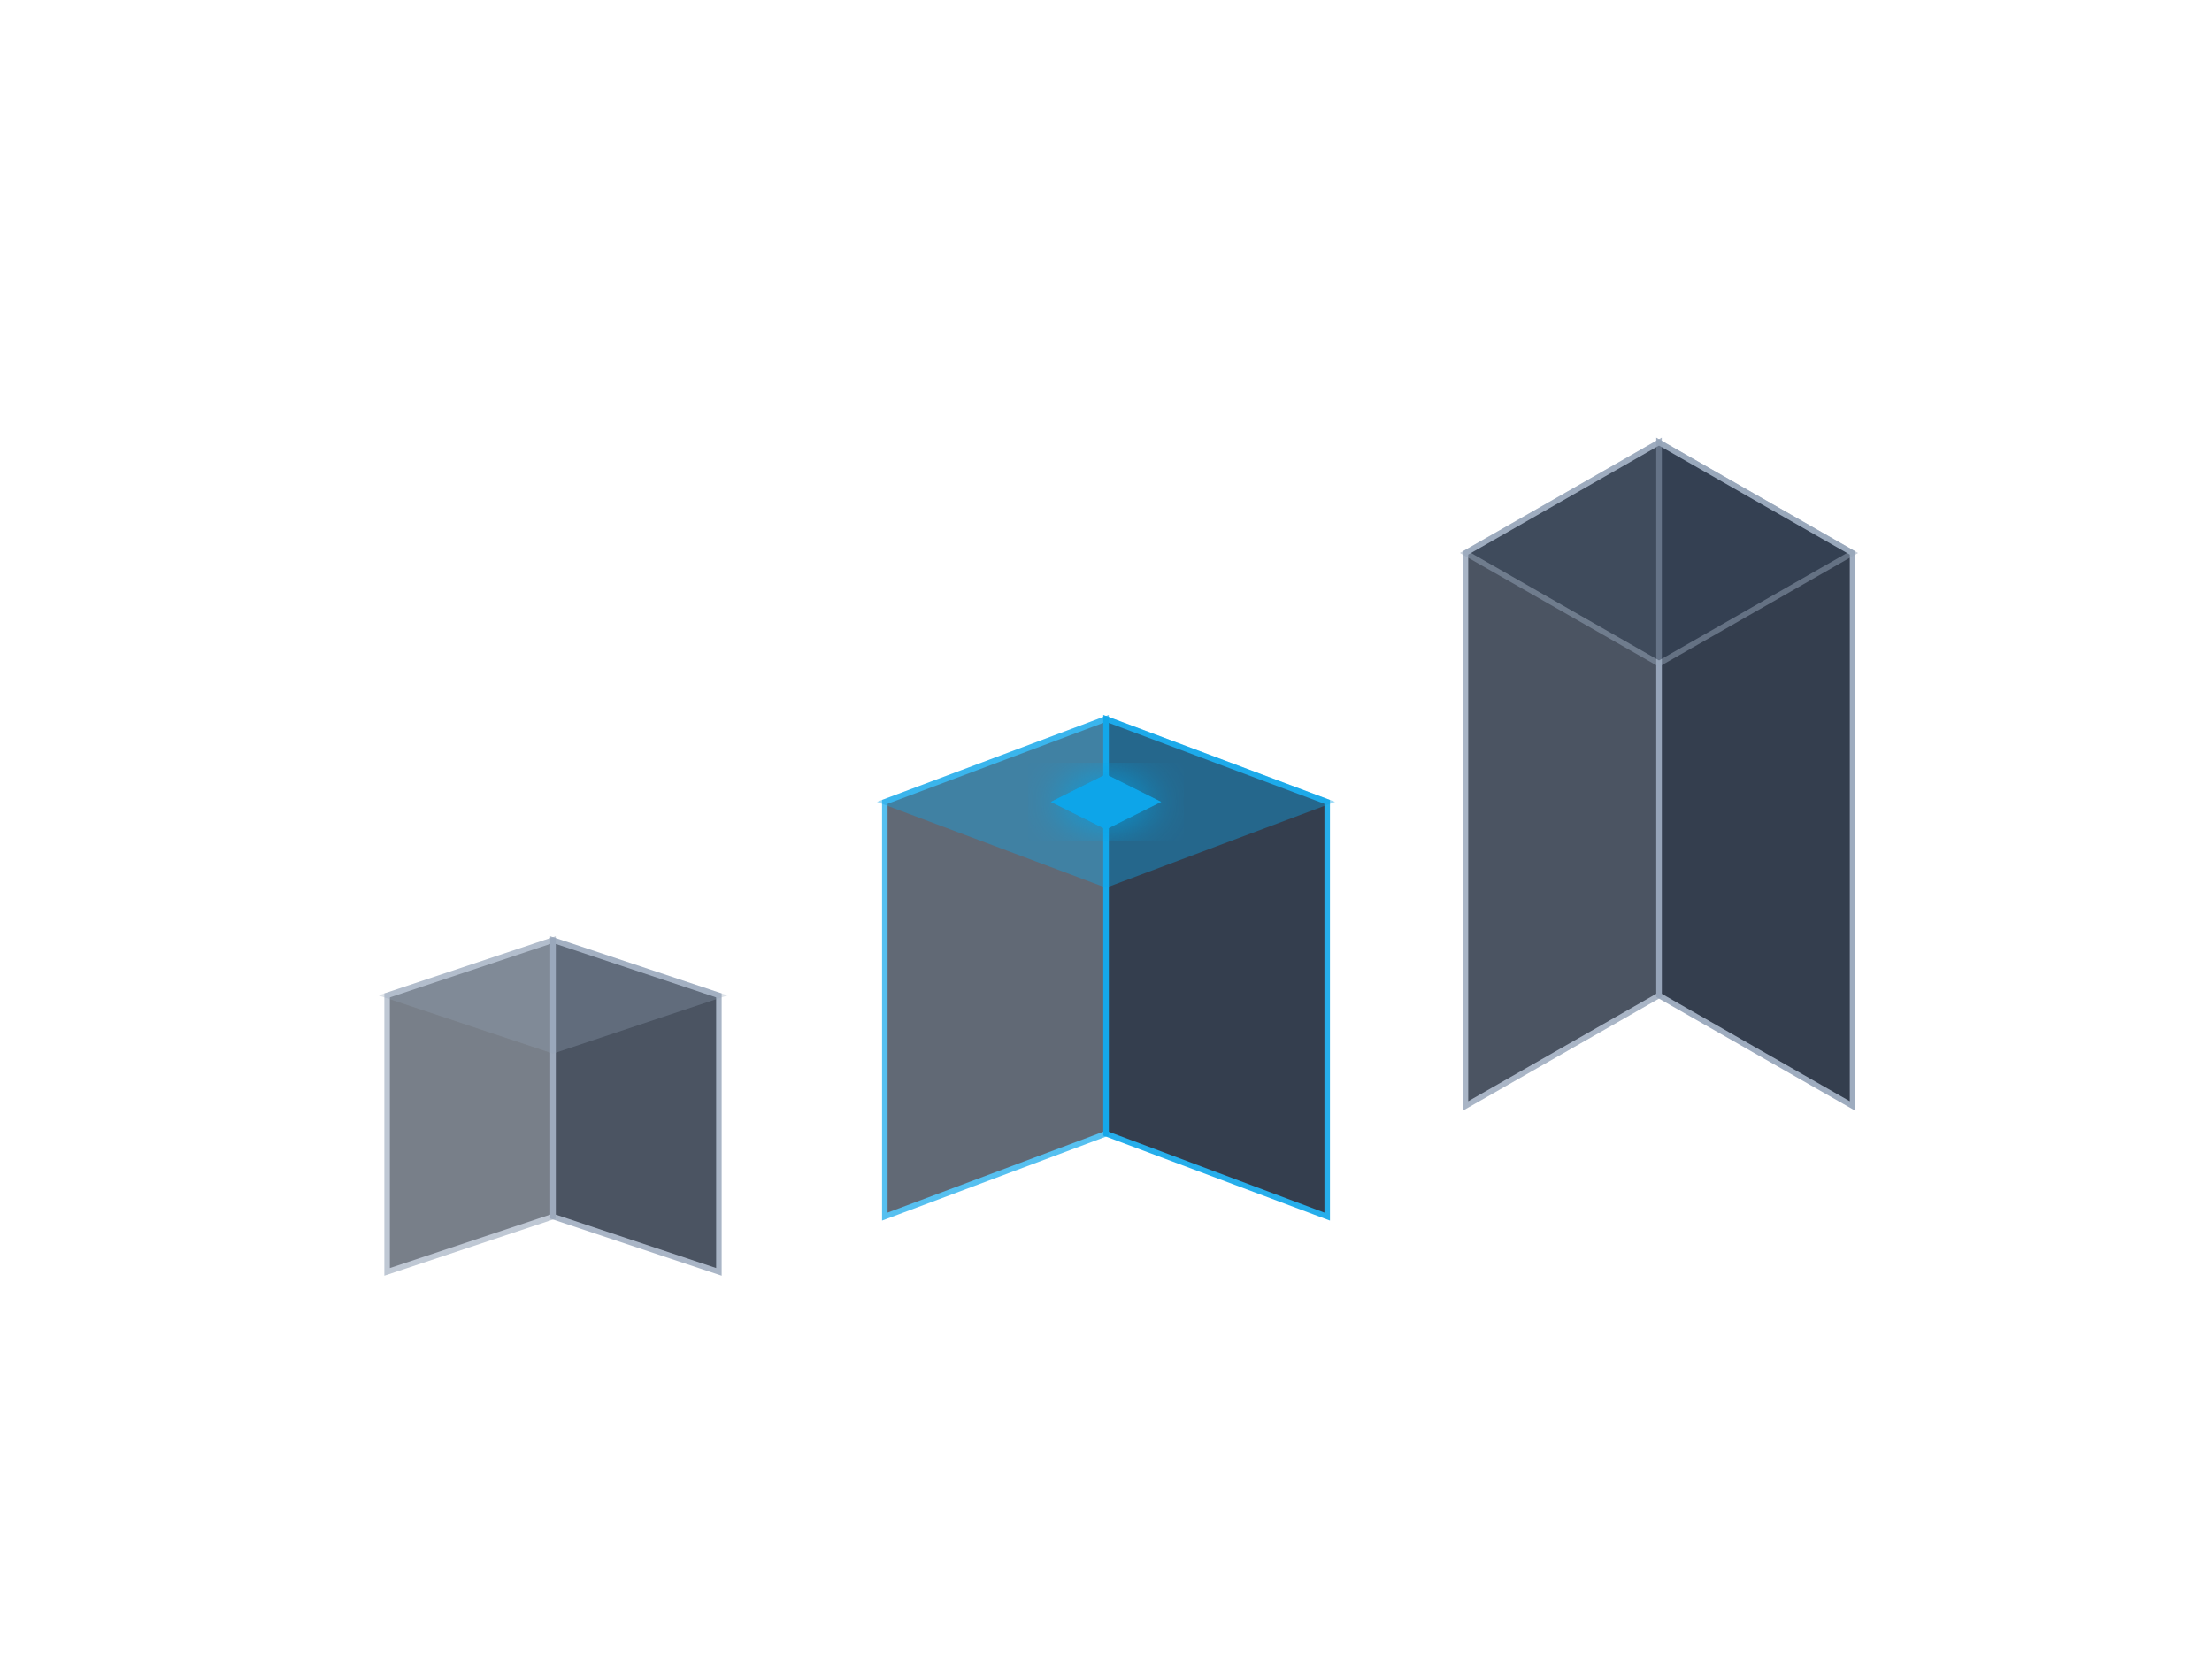
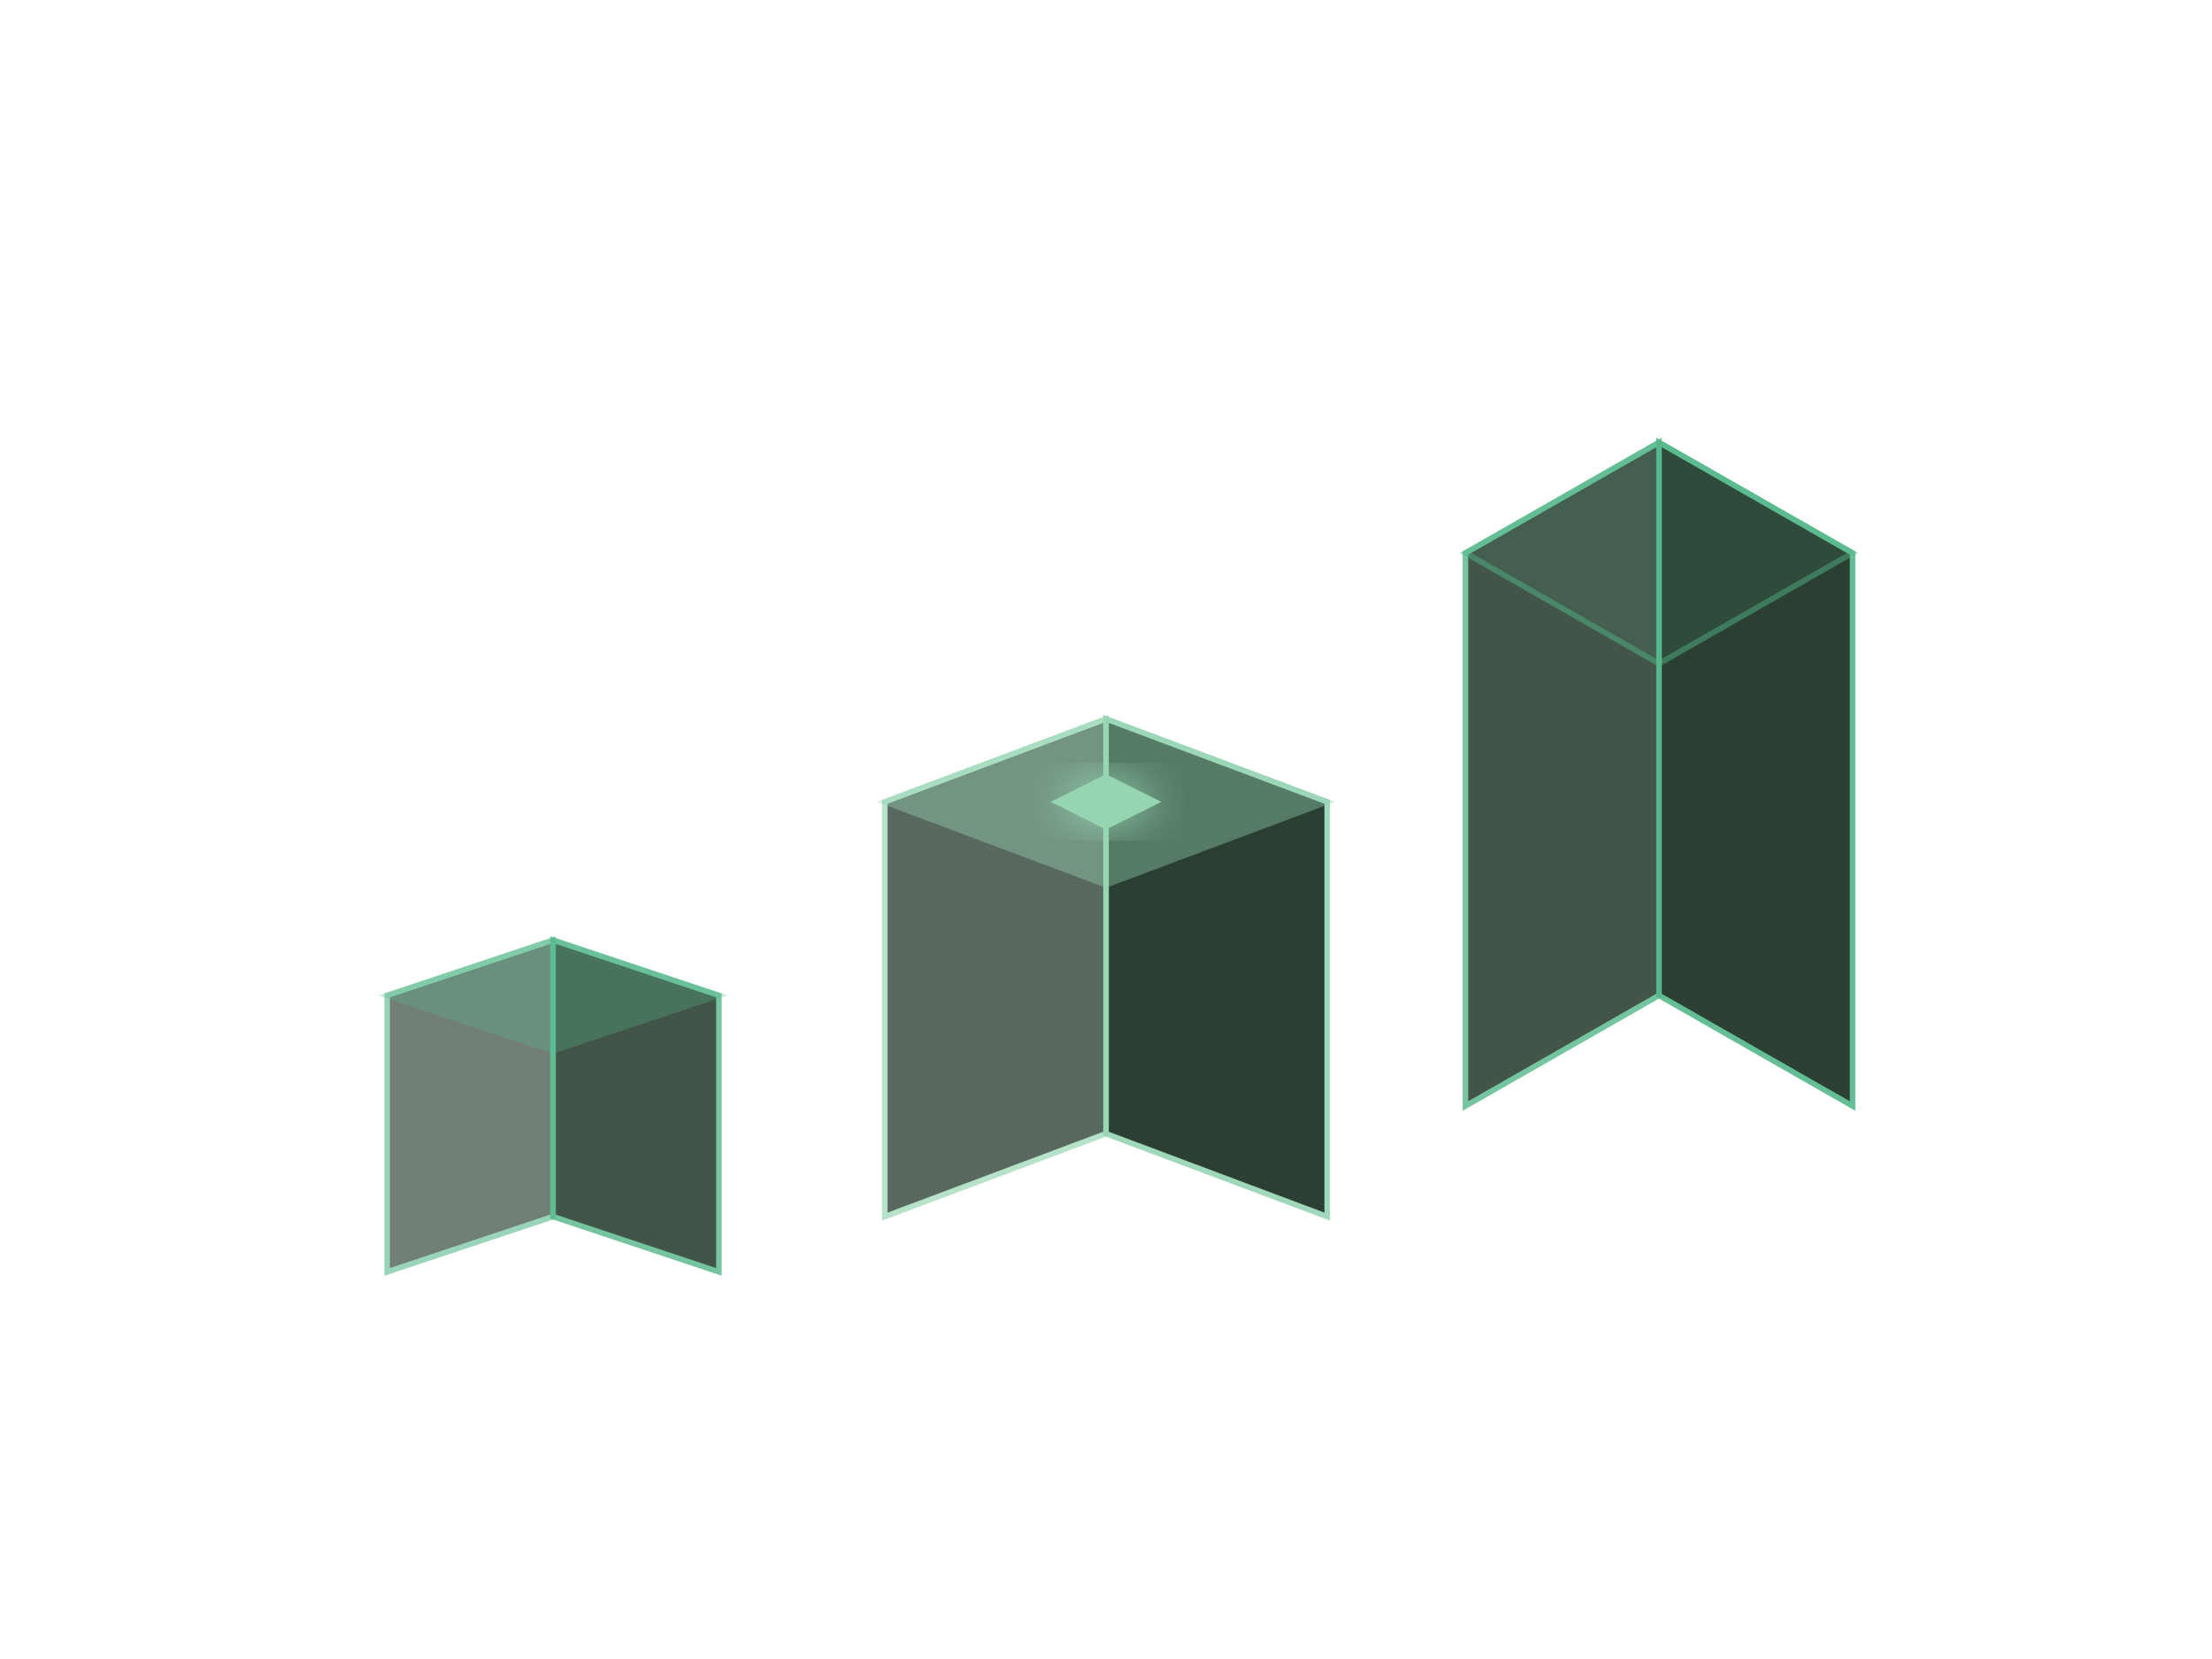
<svg xmlns="http://www.w3.org/2000/svg" viewBox="0 0 800 600" width="100%" height="100%">
  <defs>
    <filter id="glow" x="-20%" y="-20%" width="140%" height="140%">
      <feGaussianBlur stdDeviation="8" result="blur" />
      <feMerge>
        <feMergeNode in="blur" />
        <feMergeNode in="SourceGraphic" />
      </feMerge>
    </filter>
    <filter id="soft-glow" x="-20%" y="-20%" width="140%" height="140%">
      <feGaussianBlur stdDeviation="4" result="blur" />
      <feMerge>
        <feMergeNode in="blur" />
        <feMergeNode in="SourceGraphic" />
      </feMerge>
    </filter>
  </defs>
  <g transform="translate(200, 380)">
-     <polygon points="0,-40 60,-20 60,80 0,60" fill="#1e293b" stroke="#94a3b8" stroke-width="2" opacity="0.8" />
-     <polygon points="-60,-20 0,-40 0,60 -60,80" fill="#1e293b" stroke="#94a3b8" stroke-width="2" opacity="0.6" />
-     <polygon points="-60,-20 0,-40 60,-20 0,0" fill="#94a3b8" stroke="#94a3b8" stroke-width="2" opacity="0.3" />
+     <polygon points="0,-40 60,-20 60,80 0,60" fill="#142a1c" stroke="#52b788" stroke-width="2" opacity="0.8" />
+     <polygon points="-60,-20 0,-40 0,60 -60,80" fill="#142a1c" stroke="#52b788" stroke-width="2" opacity="0.6" />
+     <polygon points="-60,-20 0,-40 60,-20 0,0" fill="#52b788" stroke="#52b788" stroke-width="2" opacity="0.3" />
  </g>
  <g transform="translate(400, 320)">
-     <polygon points="0,-60 80,-30 80,120 0,90" fill="#1e293b" stroke="#0ea5e9" stroke-width="2" opacity="0.9" />
-     <polygon points="-80,-30 0,-60 0,90 -80,120" fill="#1e293b" stroke="#0ea5e9" stroke-width="2" opacity="0.7" />
-     <polygon points="-80,-30 0,-60 80,-30 0,0" fill="#0ea5e9" stroke="#0ea5e9" stroke-width="2" opacity="0.4" />
-     <polygon points="0,-40 20,-30 0,-20 -20,-30" fill="#0ea5e9" filter="url(#glow)" />
+     <polygon points="0,-60 80,-30 80,120 0,90" fill="#142a1c" stroke="#95d5b2" stroke-width="2" opacity="0.9" />
+     <polygon points="-80,-30 0,-60 0,90 -80,120" fill="#142a1c" stroke="#95d5b2" stroke-width="2" opacity="0.7" />
+     <polygon points="-80,-30 0,-60 80,-30 0,0" fill="#95d5b2" stroke="#95d5b2" stroke-width="2" opacity="0.4" />
+     <polygon points="0,-40 20,-30 0,-20 -20,-30" fill="#95d5b2" filter="url(#glow)" />
  </g>
  <g transform="translate(600, 240)">
-     <polygon points="0,-80 70,-40 70,160 0,120" fill="#1e293b" stroke="#94a3b8" stroke-width="2" opacity="0.9" />
-     <polygon points="-70,-40 0,-80 0,120 -70,160" fill="#1e293b" stroke="#94a3b8" stroke-width="2" opacity="0.8" />
-     <polygon points="-70,-40 0,-80 70,-40 0,0" fill="#334155" stroke="#94a3b8" stroke-width="2" opacity="0.5" />
+     <polygon points="0,-80 70,-40 70,160 0,120" fill="#142a1c" stroke="#52b788" stroke-width="2" opacity="0.9" />
+     <polygon points="-70,-40 0,-80 0,120 -70,160" fill="#142a1c" stroke="#52b788" stroke-width="2" opacity="0.8" />
+     <polygon points="-70,-40 0,-80 70,-40 0,0" fill="rgba(82, 183, 136, 0.2)" stroke="#52b788" stroke-width="2" opacity="0.5" />
  </g>
</svg>
